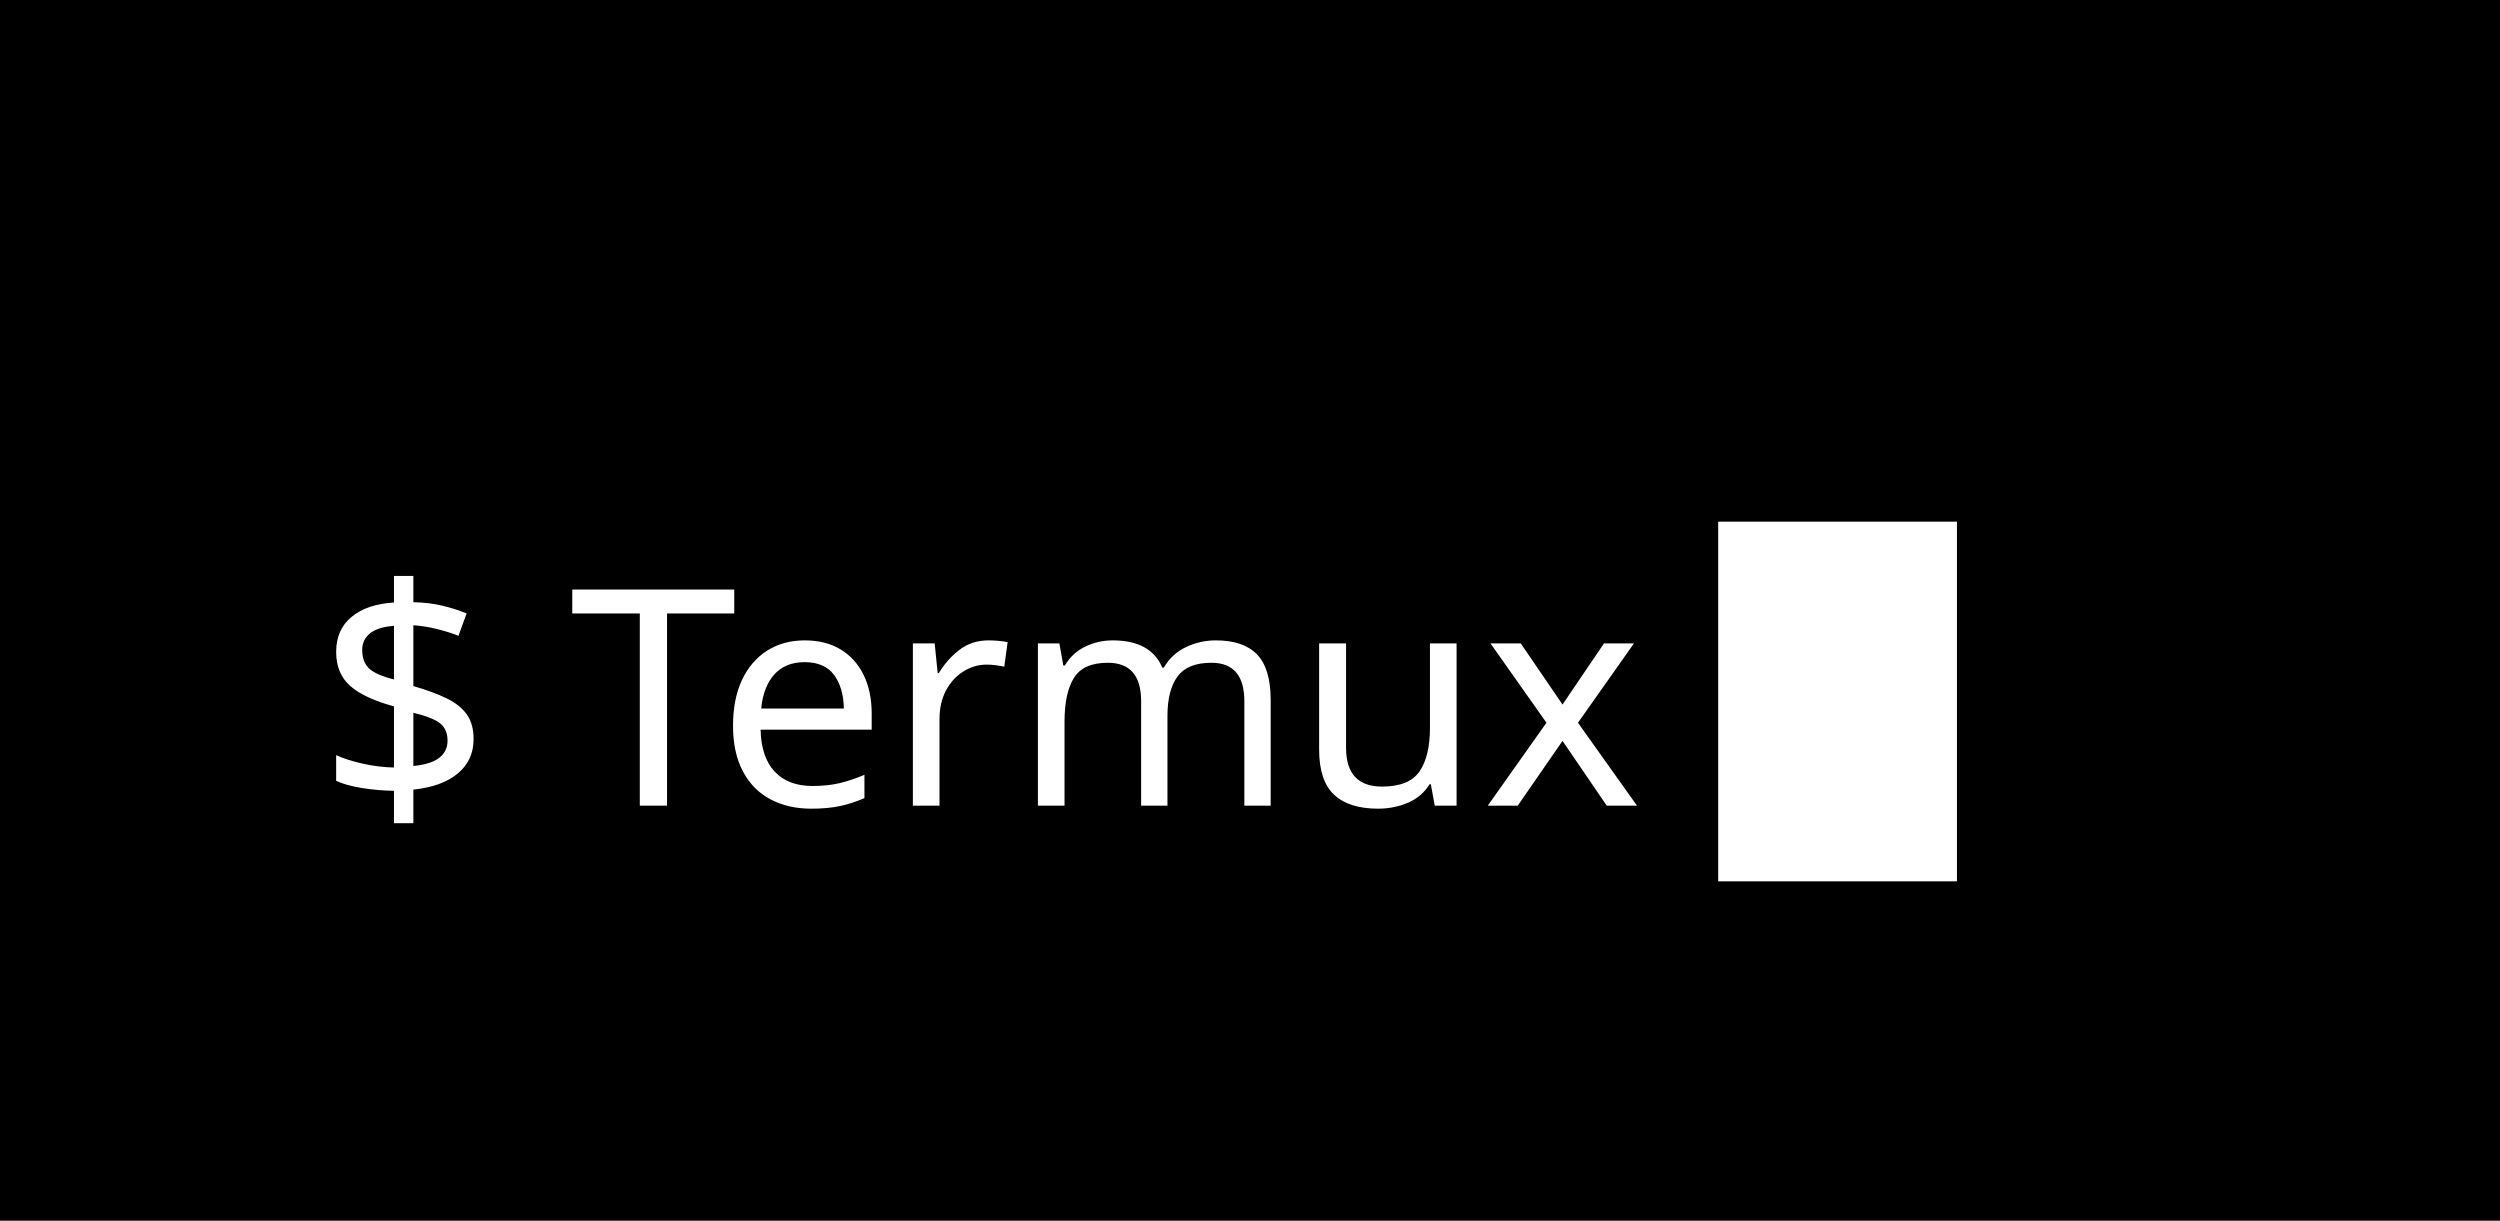
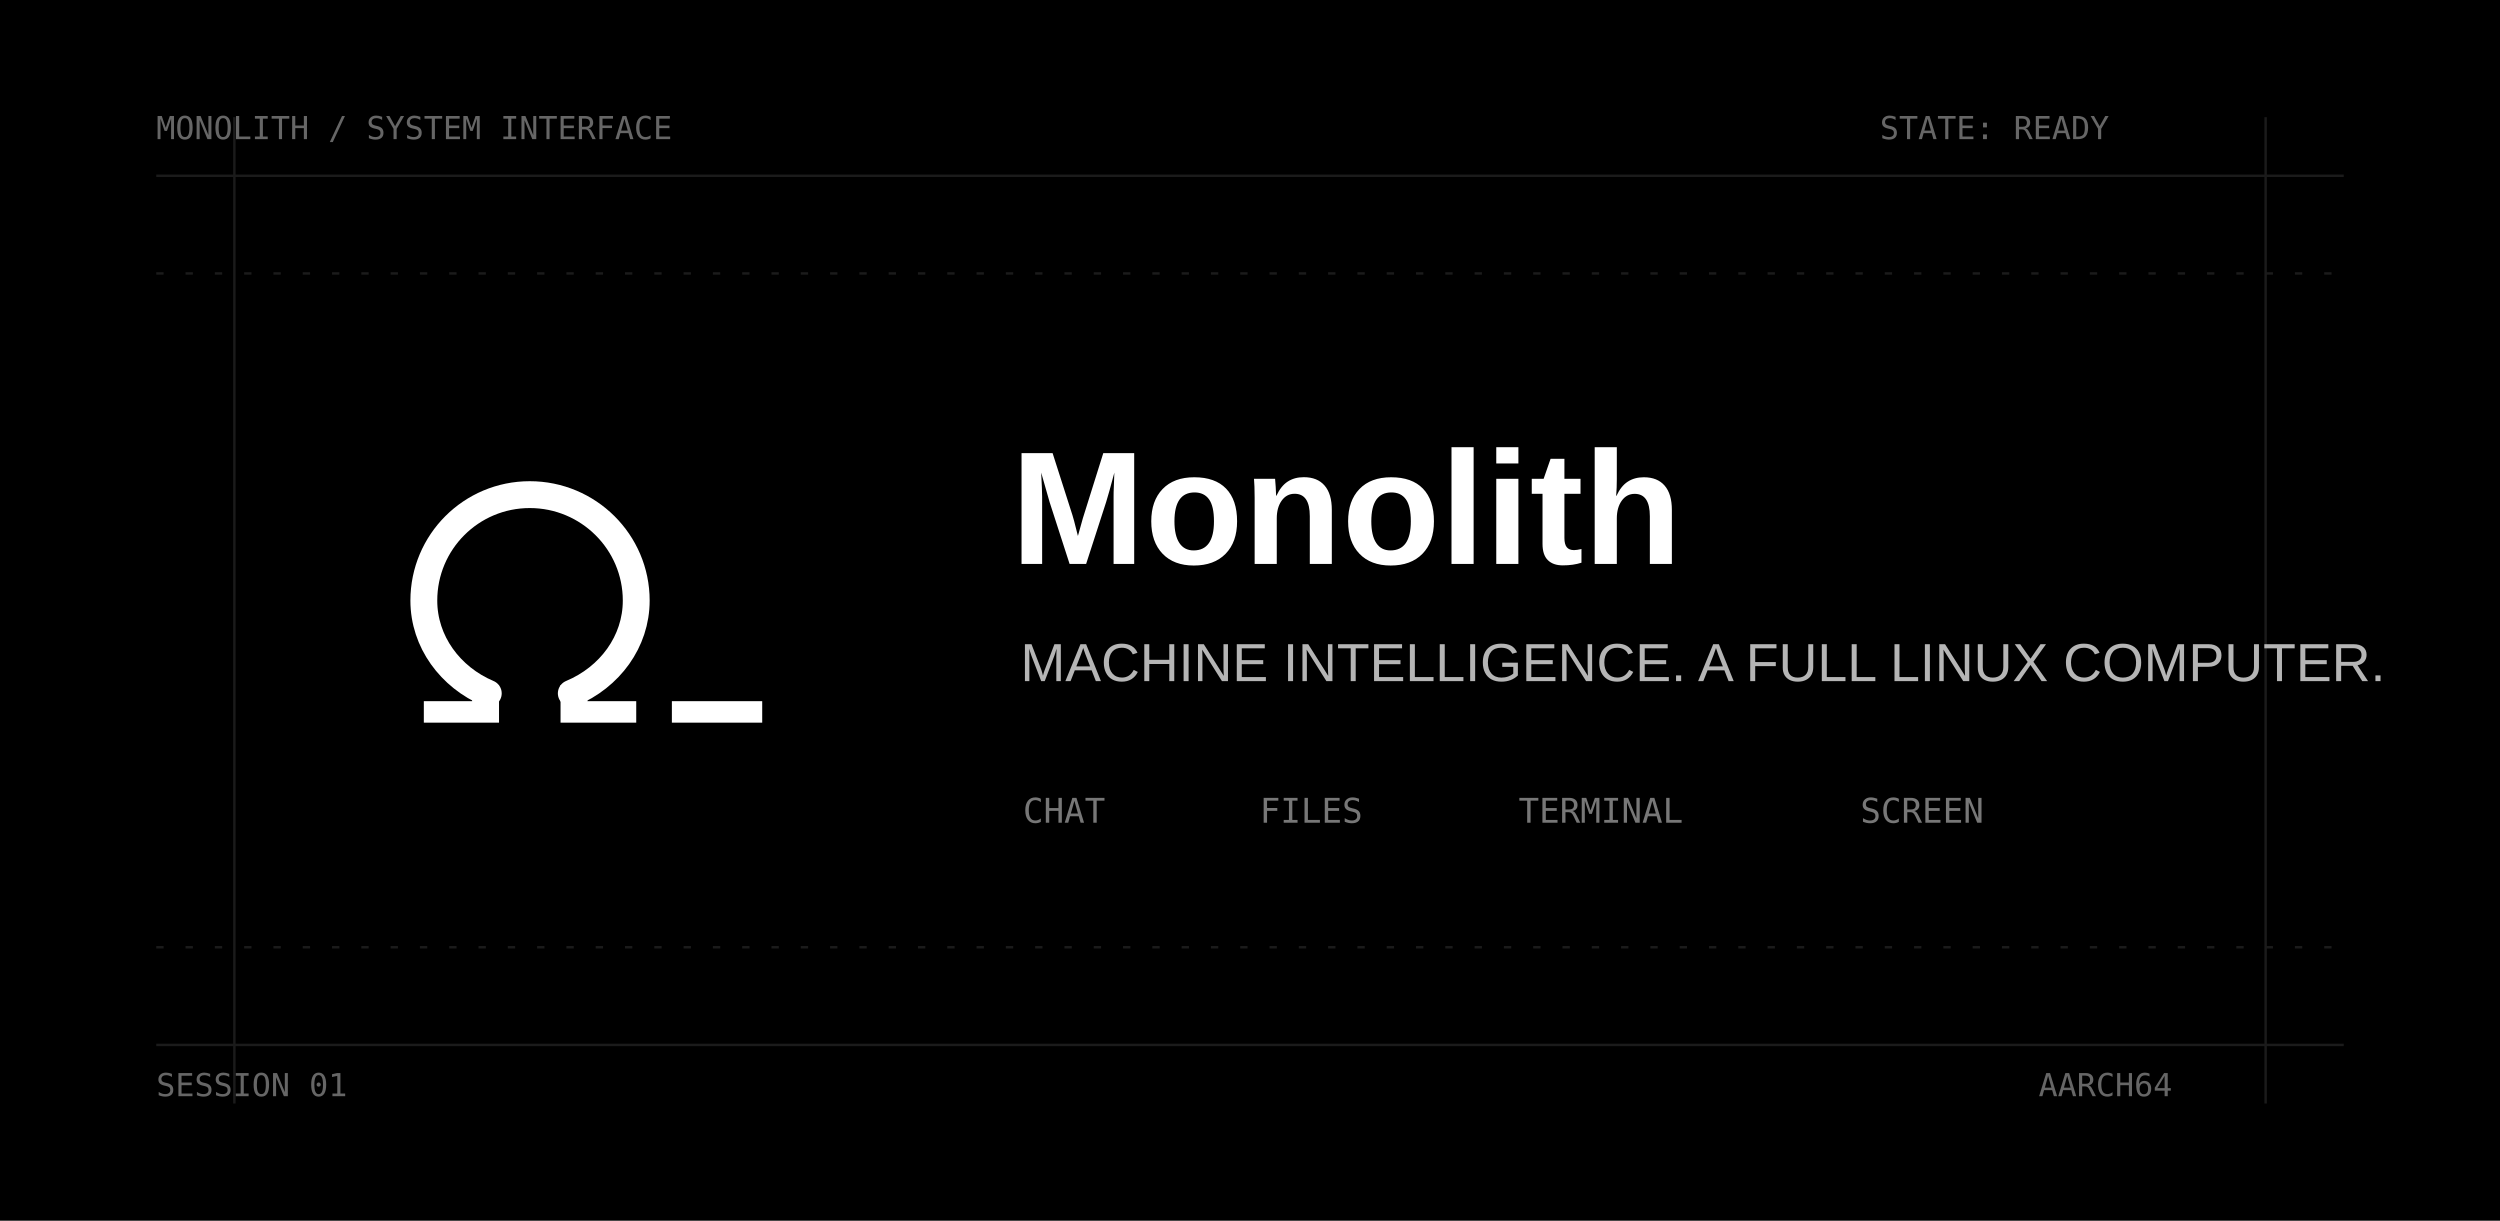
- <svg xmlns="http://www.w3.org/2000/svg" version="1.1" viewBox="0 0 1024 500">
-   <rect fill="#0" width="100%" height="100%" />
-   <text id="shell_prompt" x="130" y="330" style="fill: #ffffff; font-size: 124px; font-family: Menlo;">
-     <tspan>$ Termux █</tspan>
-   </text>
+ <svg xmlns="http://www.w3.org/2000/svg" viewBox="0 0 1024 500">
+   <rect width="1024" height="500" fill="#000" />
+   <g fill="none" stroke="#1b1b1b" stroke-width="1">
+     <path d="M64 72H960M64 428H960M96 48V452M928 48V452" />
+     <path d="M64 112H960M64 388H960" stroke-dasharray="3 9" />
+   </g>
+   <g fill="#666" font-family="Consolas, Menlo, monospace" font-size="13">
+     <text x="64" y="57">MONOLITH / SYSTEM INTERFACE</text>
+     <text x="770" y="57">STATE: READY</text>
+     <text x="64" y="449">SESSION 01</text>
+     <text x="835" y="449">AARCH64</text>
+   </g>
+   <g transform="translate(132 145) scale(2)">
+     <path fill="none" stroke="#fff" stroke-width="5.5" stroke-linejoin="round" stroke-linecap="round" d="M34 69.5C26.2 66.2 20.8 58.9 20.8 50.5C20.8 38.5 30.5 28.8 42.5 28.8C54.5 28.8 64.3 38.5 64.3 50.5C64.3 58.9 58.9 66.2 51 69.5" />
+     <path fill="#fff" d="M20.8 71.1H36.2V75.5H20.8ZM30.7 67.8H36.2V75.5H30.7ZM48.8 67.8H54.3V75.5H48.8ZM48.8 71.1H64.3V75.5H48.8ZM71.6 71.1H90.1V75.5H71.6Z" />
+   </g>
+   <text x="414" y="231" fill="#fff" font-family="Segoe UI, Arial, sans-serif" font-size="66" font-weight="600">Monolith</text>
+   <text x="418" y="279" fill="#b5b5b5" font-family="Segoe UI, Arial, sans-serif" font-size="22">MACHINE INTELLIGENCE. A FULL LINUX COMPUTER.</text>
+   <g fill="#777" font-family="Consolas, Menlo, monospace" font-size="14">
+     <text x="419" y="337">CHAT</text>
+     <text x="516" y="337">FILES</text>
+     <text x="622" y="337">TERMINAL</text>
+     <text x="762" y="337">SCREEN</text>
+   </g>
</svg>
